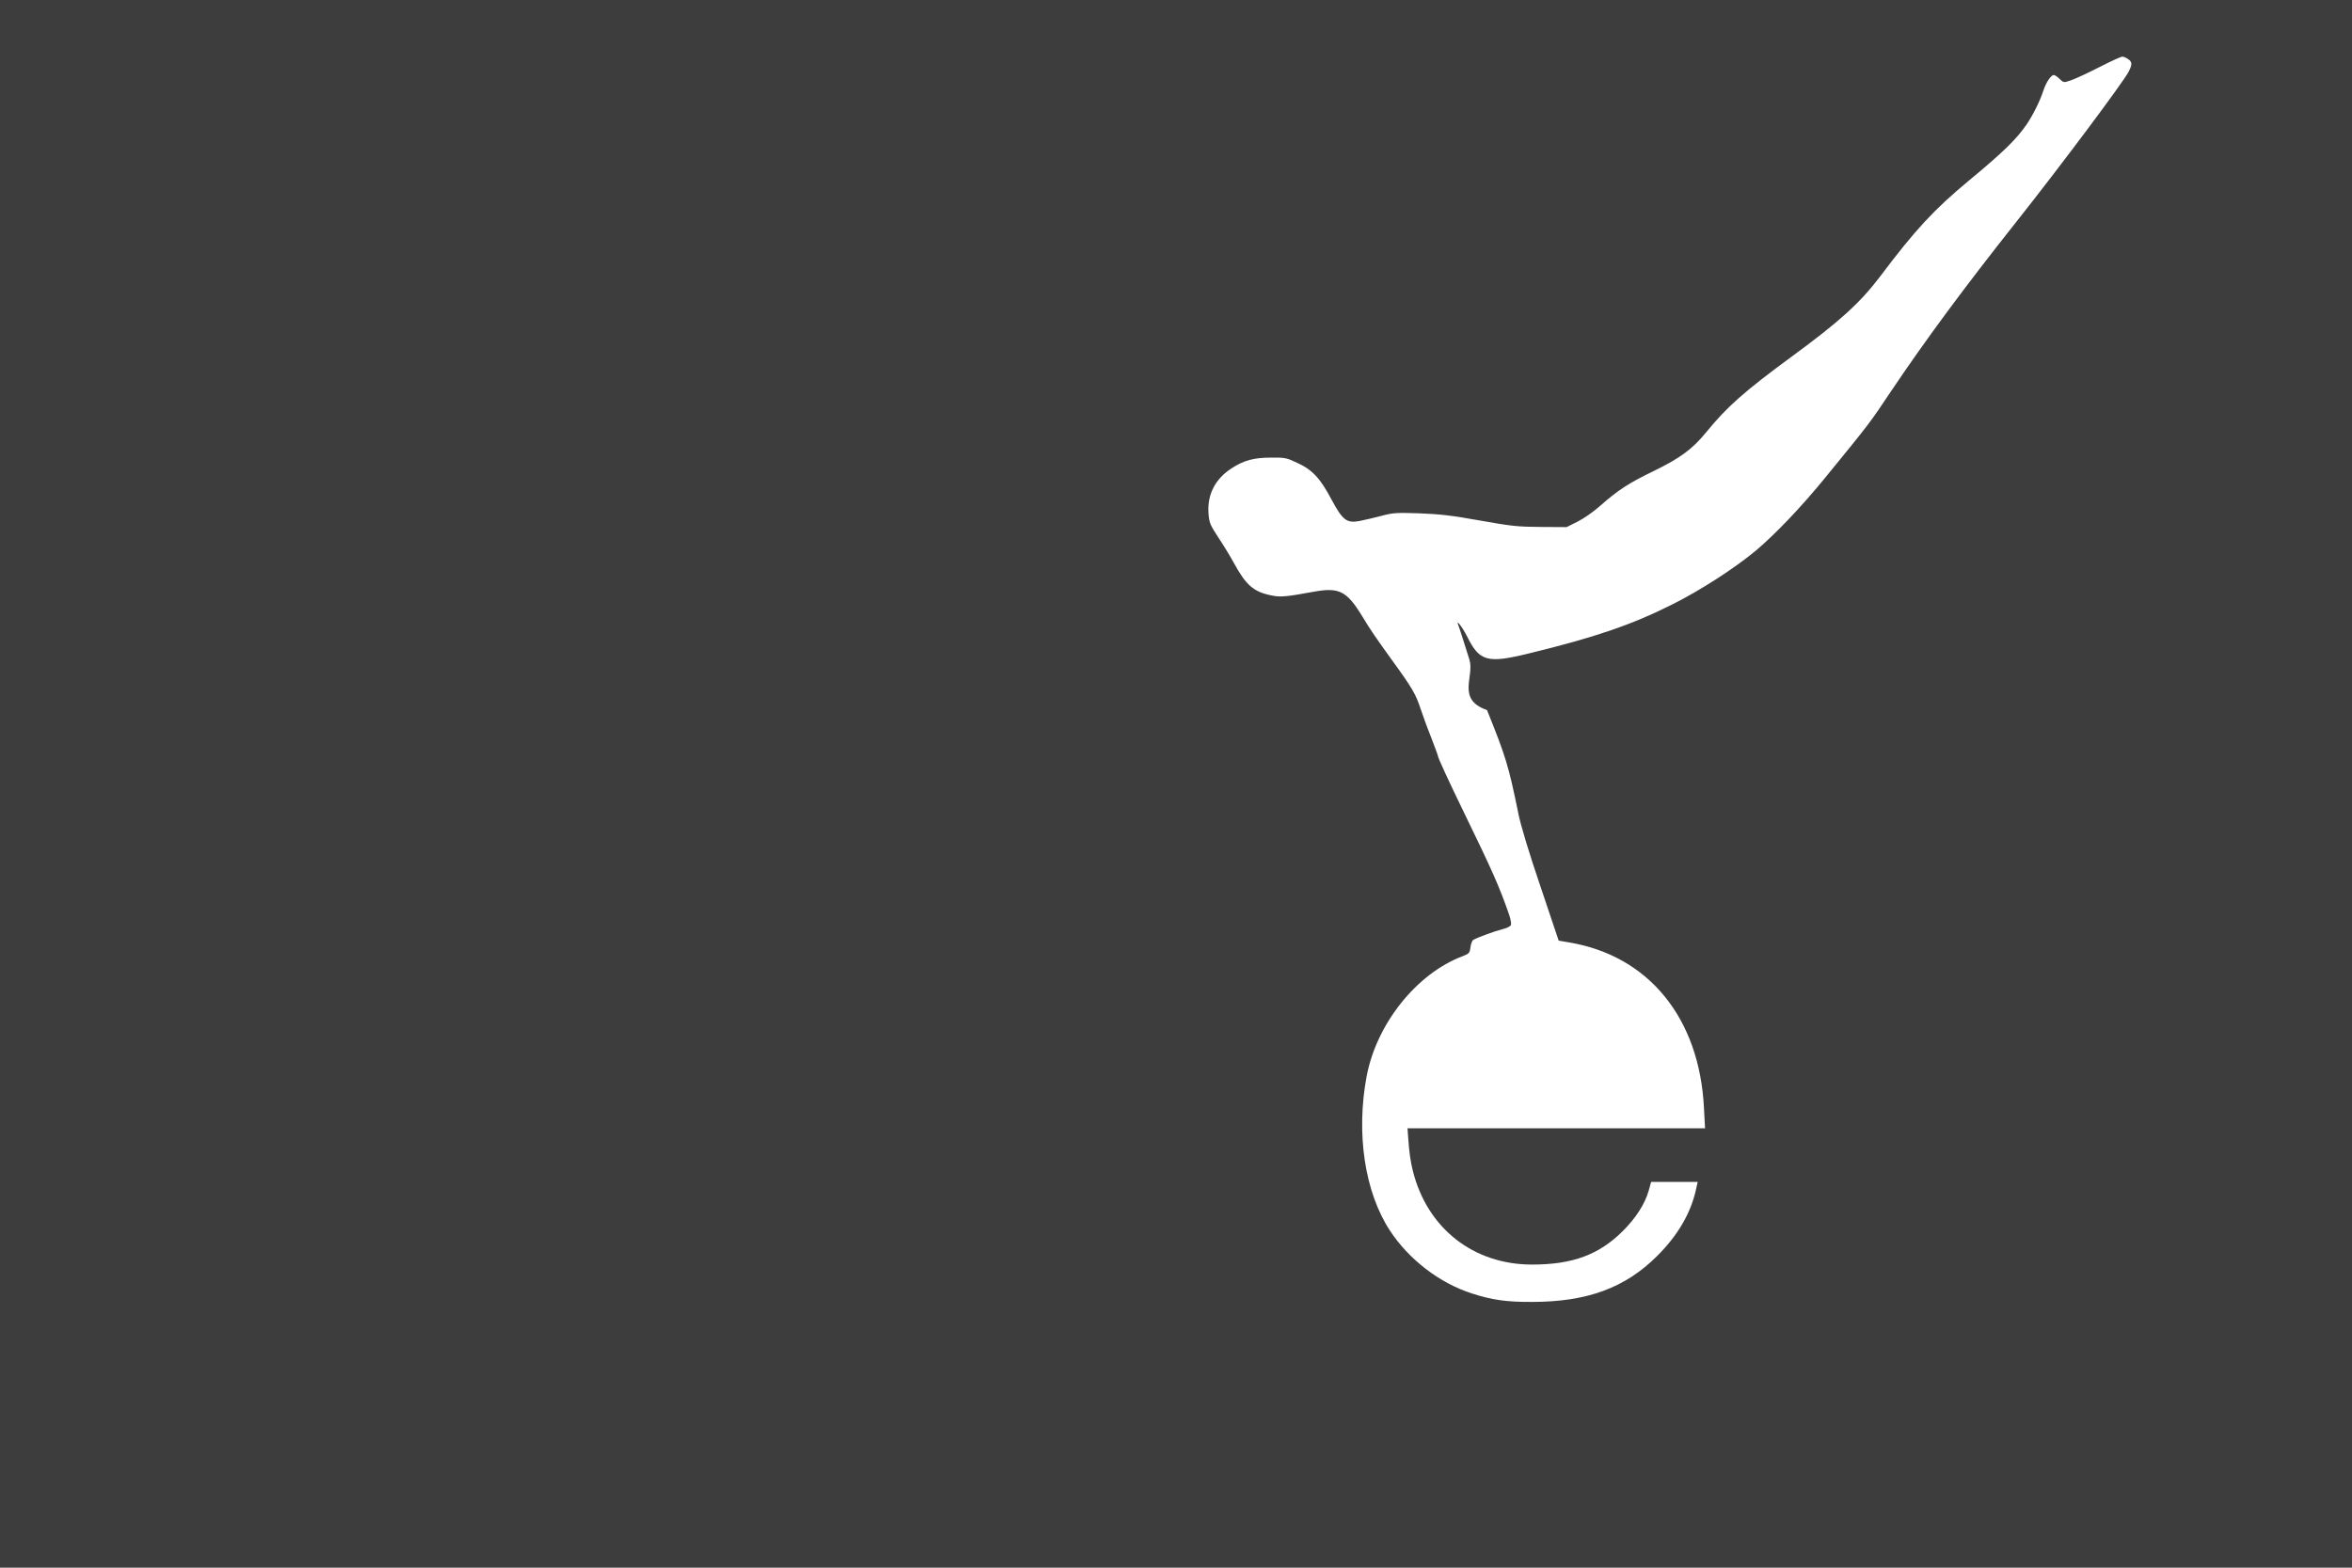
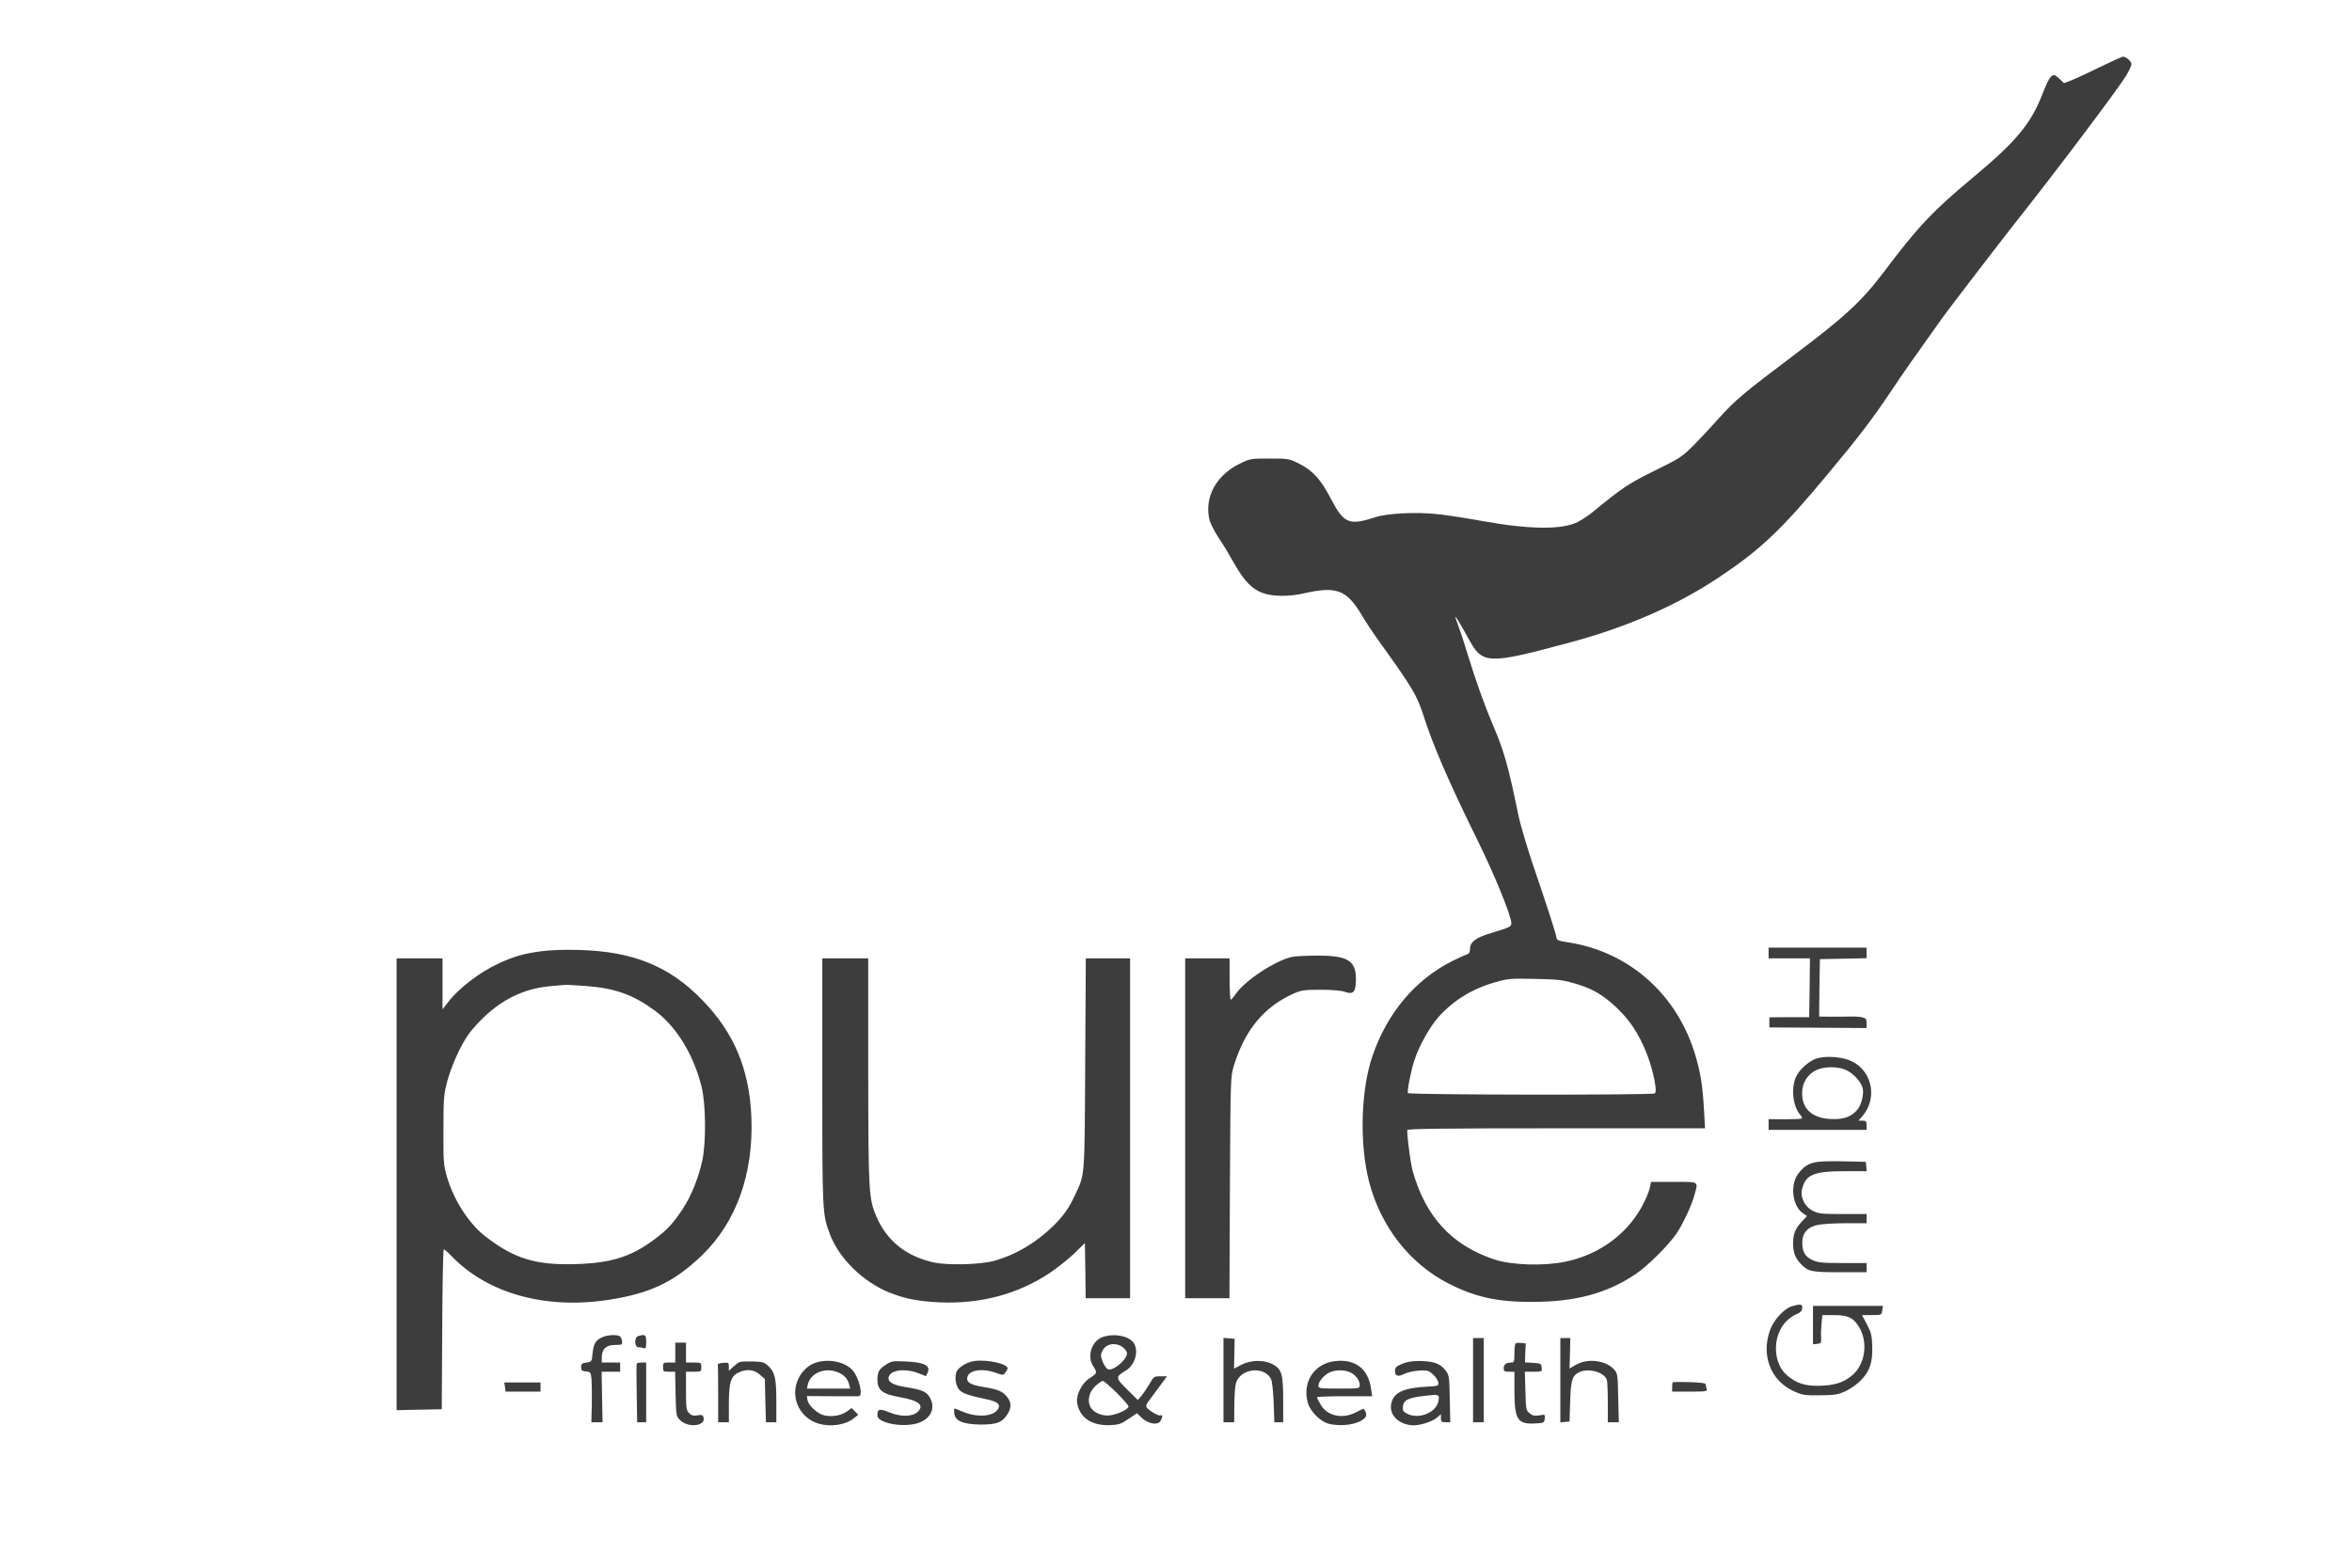
<svg xmlns="http://www.w3.org/2000/svg" version="1.0" width="1536pt" height="1024pt" viewBox="0 0 1536 1024" preserveAspectRatio="xMidYMid meet">
  <g transform="translate(0,1024) scale(0.1,-0.1)" fill="#3d3d3d" stroke="none">
-     <path d="M0 5120 l0 -5120 7680 0 7680 0 0 5120 0 5120 -7680 0 -7680 0 0 -5120z m13898 4734 c27 -19 28 -34 3 -83 -36 -69 -440 -610 -734 -981 -343 -433 -593 -772 -817 -1105 -140 -210 -138 -207 -426 -560 -159 -195 -323 -367 -453 -478 -137 -115 -367 -264 -550 -355 -266 -134 -508 -216 -936 -320 -272 -67 -323 -53 -404 111 -32 63 -76 119 -57 72 5 -11 37 -111 72 -223 35 -111 -87 -260 115 -330 123 -305 141 -363 205 -677 14 -72 71 -261 144 -475 l119 -354 69 -12 c519 -87 851 -494 880 -1082 l7 -132 -972 0 -971 0 4 -57 c7 -101 15 -156 30 -218 93 -377 395 -615 779 -615 265 0 438 64 594 220 85 85 144 177 168 263 l16 57 152 0 152 0 -13 -58 c-35 -151 -119 -294 -252 -426 -208 -208 -457 -300 -817 -300 -168 -1 -262 13 -395 56 -210 68 -410 222 -533 410 -165 252 -222 635 -152 1008 65 344 327 671 626 784 43 16 47 21 52 58 3 23 11 45 19 49 22 14 140 57 191 70 27 6 51 18 54 27 4 8 -2 38 -11 66 -63 182 -109 286 -294 666 -106 218 -172 362 -172 374 0 4 -20 57 -44 120 -25 62 -56 148 -70 190 -29 89 -56 136 -176 301 -119 165 -148 207 -204 300 -101 165 -151 190 -316 160 -179 -33 -219 -37 -278 -24 -115 23 -165 67 -243 210 -24 44 -70 120 -103 169 -54 83 -59 94 -64 159 -8 121 44 223 151 292 81 53 146 70 261 70 86 1 100 -2 167 -34 99 -45 151 -101 223 -237 74 -138 100 -159 185 -143 31 6 94 21 141 33 78 21 99 22 250 17 131 -5 212 -14 395 -47 207 -37 247 -41 398 -42 l168 -1 72 36 c40 20 106 66 147 103 118 104 186 148 351 228 172 84 251 142 341 252 135 166 250 268 558 494 314 230 448 352 579 525 231 307 352 437 581 627 227 188 310 270 377 368 40 59 86 152 107 217 18 55 50 103 69 103 6 0 23 -11 37 -25 27 -26 27 -26 76 -9 27 9 109 47 183 85 74 38 142 69 151 69 8 0 26 -7 38 -16z" />
+     <path d="M13714 9802 c-77 -38 -161 -77 -187 -87 l-48 -18 -27 26 c-16 15 -33 27 -38 27 -20 0 -42 -36 -74 -120 -74 -195 -173 -314 -450 -545 -269 -224 -363 -323 -590 -625 -141 -187 -255 -292 -585 -540 -334 -252 -381 -291 -496 -419 -46 -52 -119 -130 -162 -173 -73 -73 -91 -84 -252 -163 -170 -84 -208 -109 -403 -269 -29 -24 -74 -53 -99 -66 -102 -51 -313 -49 -618 6 -104 19 -235 39 -290 45 -142 16 -333 7 -415 -20 -170 -55 -204 -41 -289 122 -66 127 -119 185 -210 230 -63 31 -70 32 -191 32 -121 0 -127 -1 -192 -33 -157 -76 -235 -222 -199 -369 7 -25 34 -78 60 -117 27 -39 72 -114 101 -166 65 -116 119 -171 191 -195 64 -22 169 -22 259 -2 217 50 283 26 382 -139 25 -44 85 -133 133 -199 200 -279 229 -329 270 -455 61 -194 169 -443 348 -806 115 -232 227 -506 227 -555 0 -22 -10 -27 -134 -64 -99 -30 -136 -58 -136 -104 0 -22 -6 -31 -22 -36 -13 -4 -54 -23 -93 -42 -242 -122 -424 -337 -521 -618 -77 -220 -87 -574 -24 -820 75 -294 265 -539 520 -669 175 -89 320 -121 550 -120 283 1 487 57 672 182 80 54 215 189 267 265 41 61 100 186 117 252 25 91 34 85 -135 85 l-149 0 -6 -32 c-3 -18 -19 -60 -35 -93 -96 -203 -288 -349 -517 -396 -143 -30 -355 -23 -467 15 -277 93 -447 278 -531 576 -13 45 -35 207 -36 268 0 9 201 12 973 12 l972 0 -7 123 c-9 154 -21 231 -53 343 -115 402 -431 686 -831 748 -65 10 -78 15 -79 31 -3 25 -61 204 -155 480 -39 116 -83 264 -96 330 -65 316 -92 410 -163 576 -57 134 -115 297 -166 464 -20 66 -45 143 -55 170 -10 28 -21 59 -25 70 -9 28 35 -44 86 -138 91 -168 123 -169 671 -21 370 100 695 243 967 425 271 181 405 309 704 668 206 247 295 364 417 546 79 119 156 228 335 479 46 64 379 498 480 626 268 338 667 868 722 959 18 30 33 63 33 72 0 18 -35 49 -56 49 -6 0 -74 -31 -150 -68z m-3429 -5986 c100 -30 156 -59 230 -120 114 -95 191 -206 246 -356 39 -107 63 -231 46 -242 -18 -12 -1605 -10 -1612 2 -7 11 18 142 42 215 28 89 102 221 159 284 100 110 222 184 372 226 80 23 101 24 257 21 149 -3 181 -7 260 -30z M11550 4015 l0 -35 135 0 135 0 -2 -192 -3 -192 -130 0 -130 -1 0 -33 0 -33 318 -2 317 -2 0 32 c0 27 -4 32 -30 38 -16 4 -51 6 -77 5 -27 -1 -83 -1 -126 -1 l-77 1 2 188 3 187 153 3 152 3 0 34 0 35 -320 0 -320 0 0 -35z M3530 4026 c-114 -16 -173 -33 -273 -79 -124 -57 -264 -164 -333 -256 l-34 -44 0 167 0 166 -150 0 -150 0 0 -1475 0 -1476 148 3 147 3 3 523 c1 287 6 522 10 522 4 0 29 -22 56 -50 235 -240 609 -343 1016 -281 273 41 432 116 613 290 225 216 339 534 324 904 -13 313 -113 552 -321 765 -215 222 -453 318 -806 327 -96 3 -191 -1 -250 -9z m302 -227 c184 -14 302 -56 443 -159 142 -104 255 -289 307 -500 28 -113 30 -365 4 -483 -25 -112 -71 -227 -125 -310 -65 -98 -100 -137 -184 -200 -154 -116 -284 -157 -517 -164 -260 -8 -401 35 -589 180 -109 84 -208 238 -253 393 -21 72 -23 98 -22 304 0 210 2 232 26 321 26 95 83 224 133 296 13 20 48 62 77 91 136 141 288 216 468 231 41 4 82 7 90 8 8 1 72 -3 142 -8z M8435 3989 c-111 -26 -303 -153 -363 -239 -15 -22 -30 -39 -34 -40 -5 0 -8 61 -8 135 l0 135 -145 0 -145 0 0 -1110 0 -1110 145 0 144 0 3 722 c4 718 4 724 26 797 72 234 197 385 392 472 49 21 69 24 175 24 75 0 135 -5 159 -14 55 -19 71 -1 71 83 0 122 -54 155 -255 154 -69 0 -143 -4 -165 -9z M5370 3173 c0 -860 1 -865 50 -995 59 -158 218 -313 391 -382 106 -41 185 -56 329 -63 265 -11 507 54 714 191 47 32 119 88 159 126 l72 70 3 -180 2 -180 145 0 145 0 0 1110 0 1110 -144 0 -145 0 -4 -687 c-4 -754 -1 -720 -66 -858 -40 -87 -77 -139 -147 -207 -112 -108 -243 -185 -379 -223 -94 -26 -305 -31 -398 -11 -178 40 -303 139 -371 294 -53 122 -55 153 -56 955 l0 737 -150 0 -150 0 0 -807z M11874 3329 c-52 -12 -121 -71 -145 -123 -34 -74 -20 -195 28 -248 9 -10 14 -21 10 -24 -3 -3 -53 -5 -111 -5 l-106 1 0 -35 0 -35 320 0 320 0 0 30 c0 26 -4 30 -27 30 l-26 0 20 23 c105 113 75 295 -60 363 -56 29 -157 39 -223 23z m181 -78 c49 -22 101 -79 110 -121 8 -37 -9 -106 -34 -137 -37 -44 -82 -63 -154 -63 -136 0 -211 62 -208 174 1 65 37 121 94 147 54 24 139 24 192 0z M11874 2651 c-59 -7 -92 -27 -130 -77 -56 -73 -39 -214 32 -260 l25 -17 -34 -36 c-43 -47 -57 -81 -57 -141 0 -60 13 -96 48 -133 50 -53 67 -57 257 -57 l175 0 0 30 0 30 -157 0 c-137 0 -162 3 -198 20 -48 23 -65 53 -65 115 0 61 34 100 101 114 27 6 111 11 184 11 l135 0 0 30 0 30 -155 0 c-138 0 -161 2 -196 21 -55 28 -85 91 -69 148 24 89 78 111 281 111 l140 0 -3 30 -3 31 -130 3 c-71 2 -153 1 -181 -3z M11700 1707 c-49 -16 -115 -87 -139 -151 -62 -166 1 -333 151 -402 58 -27 72 -29 173 -28 97 1 117 4 168 27 32 15 77 47 100 71 57 59 77 115 74 219 -2 72 -6 91 -34 145 l-33 62 64 0 c63 0 64 0 68 30 l5 30 -229 0 -228 0 0 -126 0 -125 28 3 c25 3 27 6 25 43 -2 22 0 64 3 93 l5 52 78 0 c95 0 132 -21 170 -93 51 -101 27 -235 -55 -302 -57 -47 -116 -65 -218 -67 -90 -1 -145 17 -205 68 -91 76 -98 246 -15 343 18 21 48 44 66 52 37 15 48 26 48 52 0 19 -18 20 -70 4z M3935 1506 c-45 -19 -59 -43 -65 -105 -5 -55 -6 -56 -40 -61 -29 -4 -35 -9 -35 -30 0 -21 5 -26 32 -28 29 -3 31 -6 36 -50 2 -26 3 -100 2 -164 l-3 -118 37 0 36 0 -3 165 -3 165 61 0 60 0 0 30 0 30 -60 0 -60 0 0 34 c0 54 29 81 87 81 45 0 48 1 45 25 -1 13 -8 28 -15 32 -19 12 -79 9 -112 -6z M4168 1513 c-27 -7 -25 -73 1 -73 11 0 26 -3 35 -6 13 -5 16 2 16 40 0 48 -5 52 -52 39z M7200 1506 c-72 -26 -103 -126 -60 -191 27 -41 25 -46 -21 -75 -54 -33 -94 -113 -84 -167 17 -94 95 -146 212 -142 58 2 73 7 122 40 l56 38 31 -30 c40 -38 101 -50 120 -24 16 22 19 49 4 40 -11 -7 -70 26 -90 50 -9 11 -4 24 27 64 21 28 53 71 71 96 l33 45 -43 0 c-41 0 -44 -2 -70 -48 -15 -26 -38 -60 -52 -77 l-25 -30 -70 69 c-78 78 -79 81 -5 126 60 38 83 133 45 182 -35 44 -129 60 -201 34z m134 -67 c14 -11 26 -29 26 -39 0 -41 -90 -117 -124 -104 -18 7 -46 64 -46 93 0 11 10 32 22 46 28 32 84 34 122 4z m-42 -296 c43 -43 78 -83 78 -90 0 -17 -65 -49 -115 -57 -50 -9 -108 13 -131 49 -26 41 -13 103 30 142 20 18 41 33 48 33 6 0 47 -35 90 -77z M7990 1226 l0 -276 35 0 35 0 1 113 c0 61 5 128 12 147 33 94 186 108 228 21 7 -15 14 -82 17 -153 l4 -128 29 0 29 0 0 146 c0 170 -10 203 -71 234 -56 29 -143 27 -203 -5 l-47 -25 2 97 2 98 -37 3 -36 3 0 -275z M9620 1225 l0 -275 35 0 35 0 0 275 0 275 -35 0 -35 0 0 -275z M10190 1224 l0 -275 30 3 30 3 4 125 c4 143 13 173 57 196 61 31 169 1 183 -51 3 -11 6 -77 6 -147 l0 -128 36 0 36 0 -4 159 c-3 154 -4 160 -28 187 -55 59 -171 73 -247 30 l-43 -25 3 100 2 99 -32 0 -33 0 0 -276z M4410 1405 l0 -65 -40 0 c-38 0 -40 -2 -40 -30 0 -28 2 -30 39 -30 l40 0 3 -144 c3 -137 4 -146 27 -170 54 -57 178 -41 154 20 -4 12 -14 14 -39 9 -26 -4 -38 -1 -54 15 -18 18 -20 33 -20 145 l0 125 50 0 c49 0 50 1 50 30 0 29 -1 30 -50 30 l-50 0 0 65 0 65 -35 0 -35 0 0 -65z M9897 1464 c-4 -4 -7 -34 -7 -66 0 -51 -2 -58 -19 -58 -35 0 -51 -12 -51 -36 0 -21 5 -24 35 -24 l35 0 0 -117 c0 -195 19 -226 132 -221 61 3 63 4 66 32 3 27 3 28 -35 21 -31 -5 -45 -2 -64 14 -23 18 -24 26 -27 145 l-4 126 57 0 c56 0 56 0 53 28 -3 25 -6 27 -56 30 l-53 3 2 62 3 62 -30 3 c-16 2 -33 0 -37 -4z M6364 1350 c-42 -6 -89 -31 -111 -59 -20 -26 -16 -95 8 -125 20 -26 62 -41 182 -66 69 -14 92 -32 76 -62 -28 -51 -136 -60 -234 -18 -26 11 -49 20 -51 20 -3 0 -4 -15 -2 -32 5 -50 58 -72 173 -73 104 0 138 13 172 64 30 44 29 82 -2 119 -30 35 -58 47 -150 62 -87 14 -114 30 -108 63 9 48 97 62 186 30 47 -17 49 -17 63 2 8 10 14 22 14 27 0 30 -132 59 -216 48z M8717 1349 c-133 -15 -213 -136 -177 -269 15 -57 80 -124 135 -139 82 -22 190 -7 235 34 18 16 16 37 -5 63 -1 1 -24 -9 -50 -23 -88 -46 -187 -25 -230 50 -14 23 -25 45 -25 48 0 4 81 7 181 7 l180 0 -7 48 c-19 132 -103 197 -237 181z m103 -74 c35 -18 60 -52 60 -82 0 -23 -1 -23 -135 -23 -125 0 -135 1 -135 19 0 26 38 71 74 87 41 18 100 17 136 -1z M4830 1343 c-8 -3 -27 -17 -42 -31 l-28 -26 0 28 c0 25 -3 27 -37 24 -21 -2 -37 -6 -35 -10 1 -5 2 -91 2 -193 l0 -185 35 0 35 0 0 113 c0 156 13 193 75 217 49 19 92 12 127 -19 l33 -29 3 -141 4 -141 34 0 34 0 0 133 c0 153 -9 192 -50 232 -28 27 -39 30 -103 32 -40 1 -79 0 -87 -4z M5299 1327 c-28 -15 -54 -40 -73 -70 -76 -122 -15 -278 123 -317 79 -22 175 -7 227 36 l29 23 -22 22 -21 22 -32 -23 c-35 -25 -92 -36 -143 -26 -44 8 -106 63 -113 99 l-5 28 163 -1 c90 0 169 -1 176 0 32 1 1 127 -43 173 -59 61 -185 77 -266 34z m174 -51 c39 -16 63 -42 72 -78 l7 -28 -141 0 -141 0 6 28 c18 75 114 113 197 78z M5790 1329 c-49 -31 -59 -48 -60 -100 0 -69 32 -95 146 -115 126 -22 164 -54 115 -98 -34 -30 -109 -32 -181 -2 -68 27 -80 24 -80 -20 0 -46 148 -78 249 -54 93 22 135 96 95 169 -22 41 -53 54 -162 71 -82 13 -118 35 -108 67 14 45 106 56 192 24 l51 -20 11 23 c21 46 -22 68 -143 73 -80 4 -94 2 -125 -18z M9153 1330 c-35 -15 -43 -24 -43 -45 0 -34 21 -40 61 -19 18 9 60 19 94 21 55 4 63 2 93 -24 17 -15 33 -39 35 -52 2 -24 -1 -25 -68 -28 -161 -8 -226 -39 -240 -115 -14 -73 55 -137 147 -138 48 0 127 26 156 53 l22 20 0 -26 c0 -23 4 -27 31 -27 l30 0 -3 153 c-3 149 -4 155 -30 188 -32 43 -80 59 -174 59 -46 0 -83 -7 -111 -20z m242 -210 c4 -6 1 -26 -5 -45 -23 -68 -131 -106 -201 -69 -25 13 -30 20 -27 47 5 48 42 62 210 76 9 0 20 -4 23 -9z M4158 1333 c-2 -5 -2 -92 0 -195 l3 -188 29 0 30 0 0 195 0 195 -29 0 c-17 0 -31 -3 -33 -7z M10924 1211 c-2 -2 -4 -17 -4 -33 l0 -28 116 0 c102 0 115 2 110 16 -3 9 -6 22 -6 29 0 11 -25 14 -106 17 -58 2 -108 1 -110 -1z M3298 1180 l4 -30 114 0 114 0 0 30 0 30 -118 0 -119 0 5 -30z" />
  </g>
</svg>
